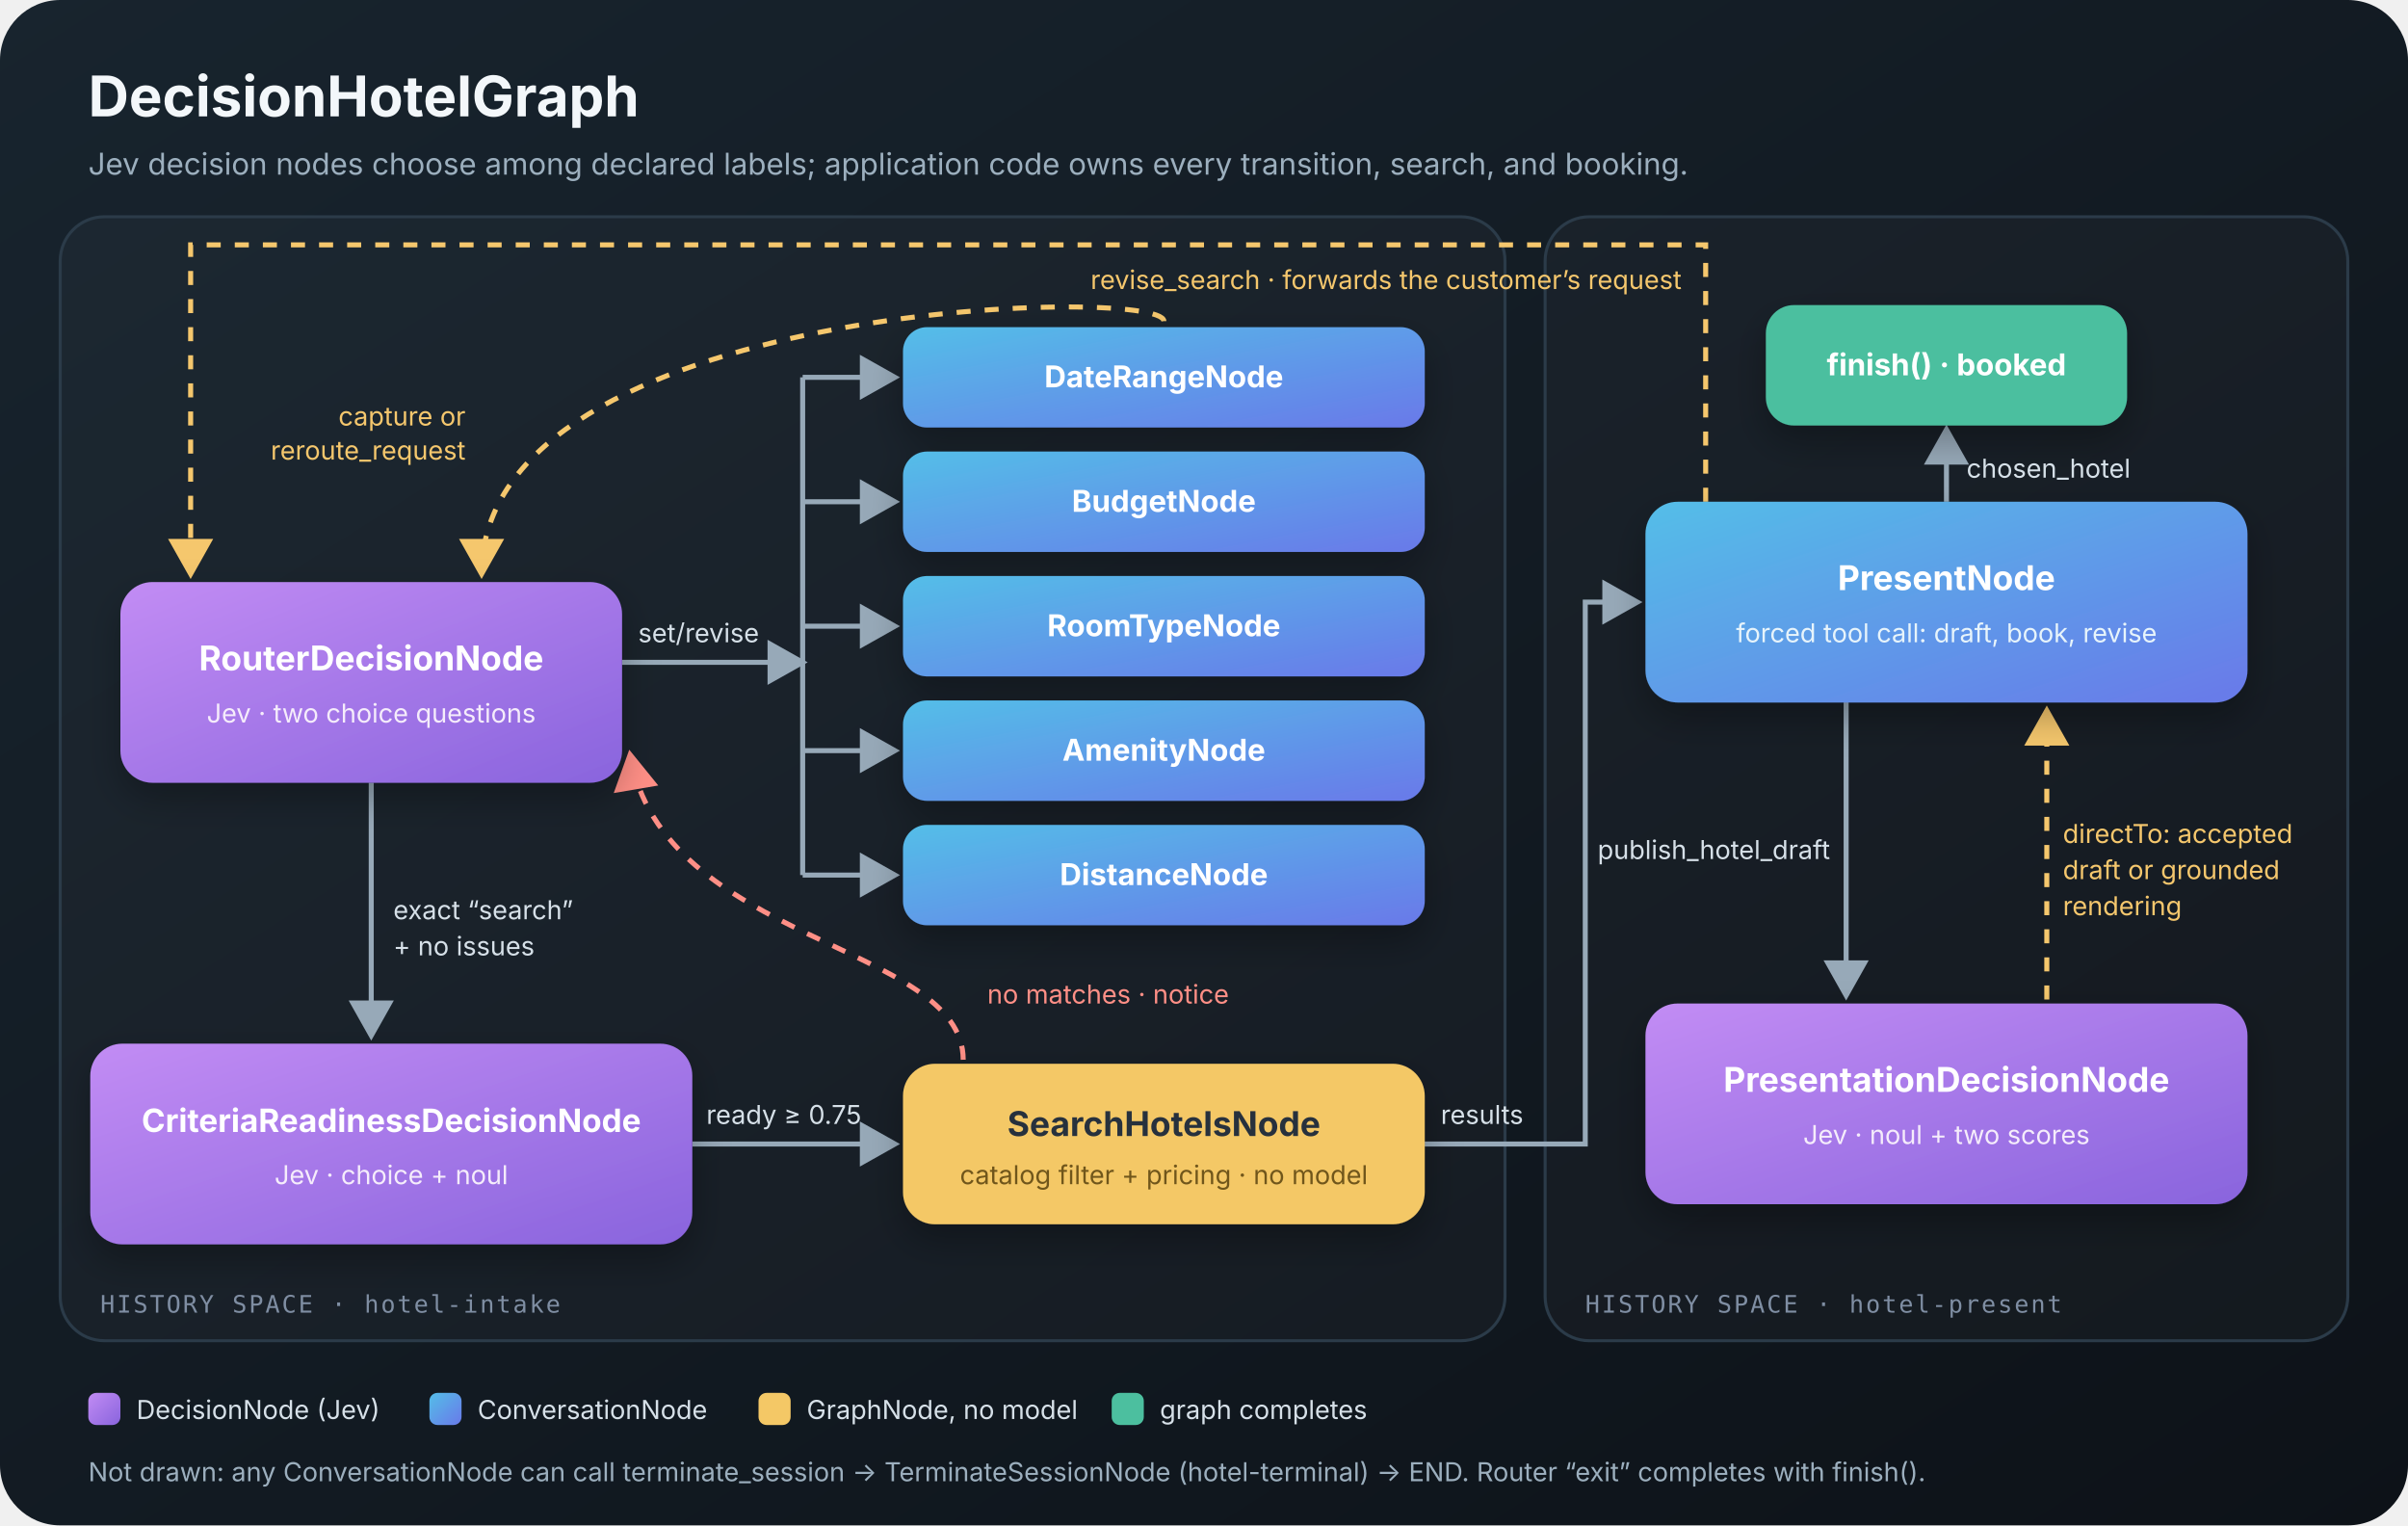
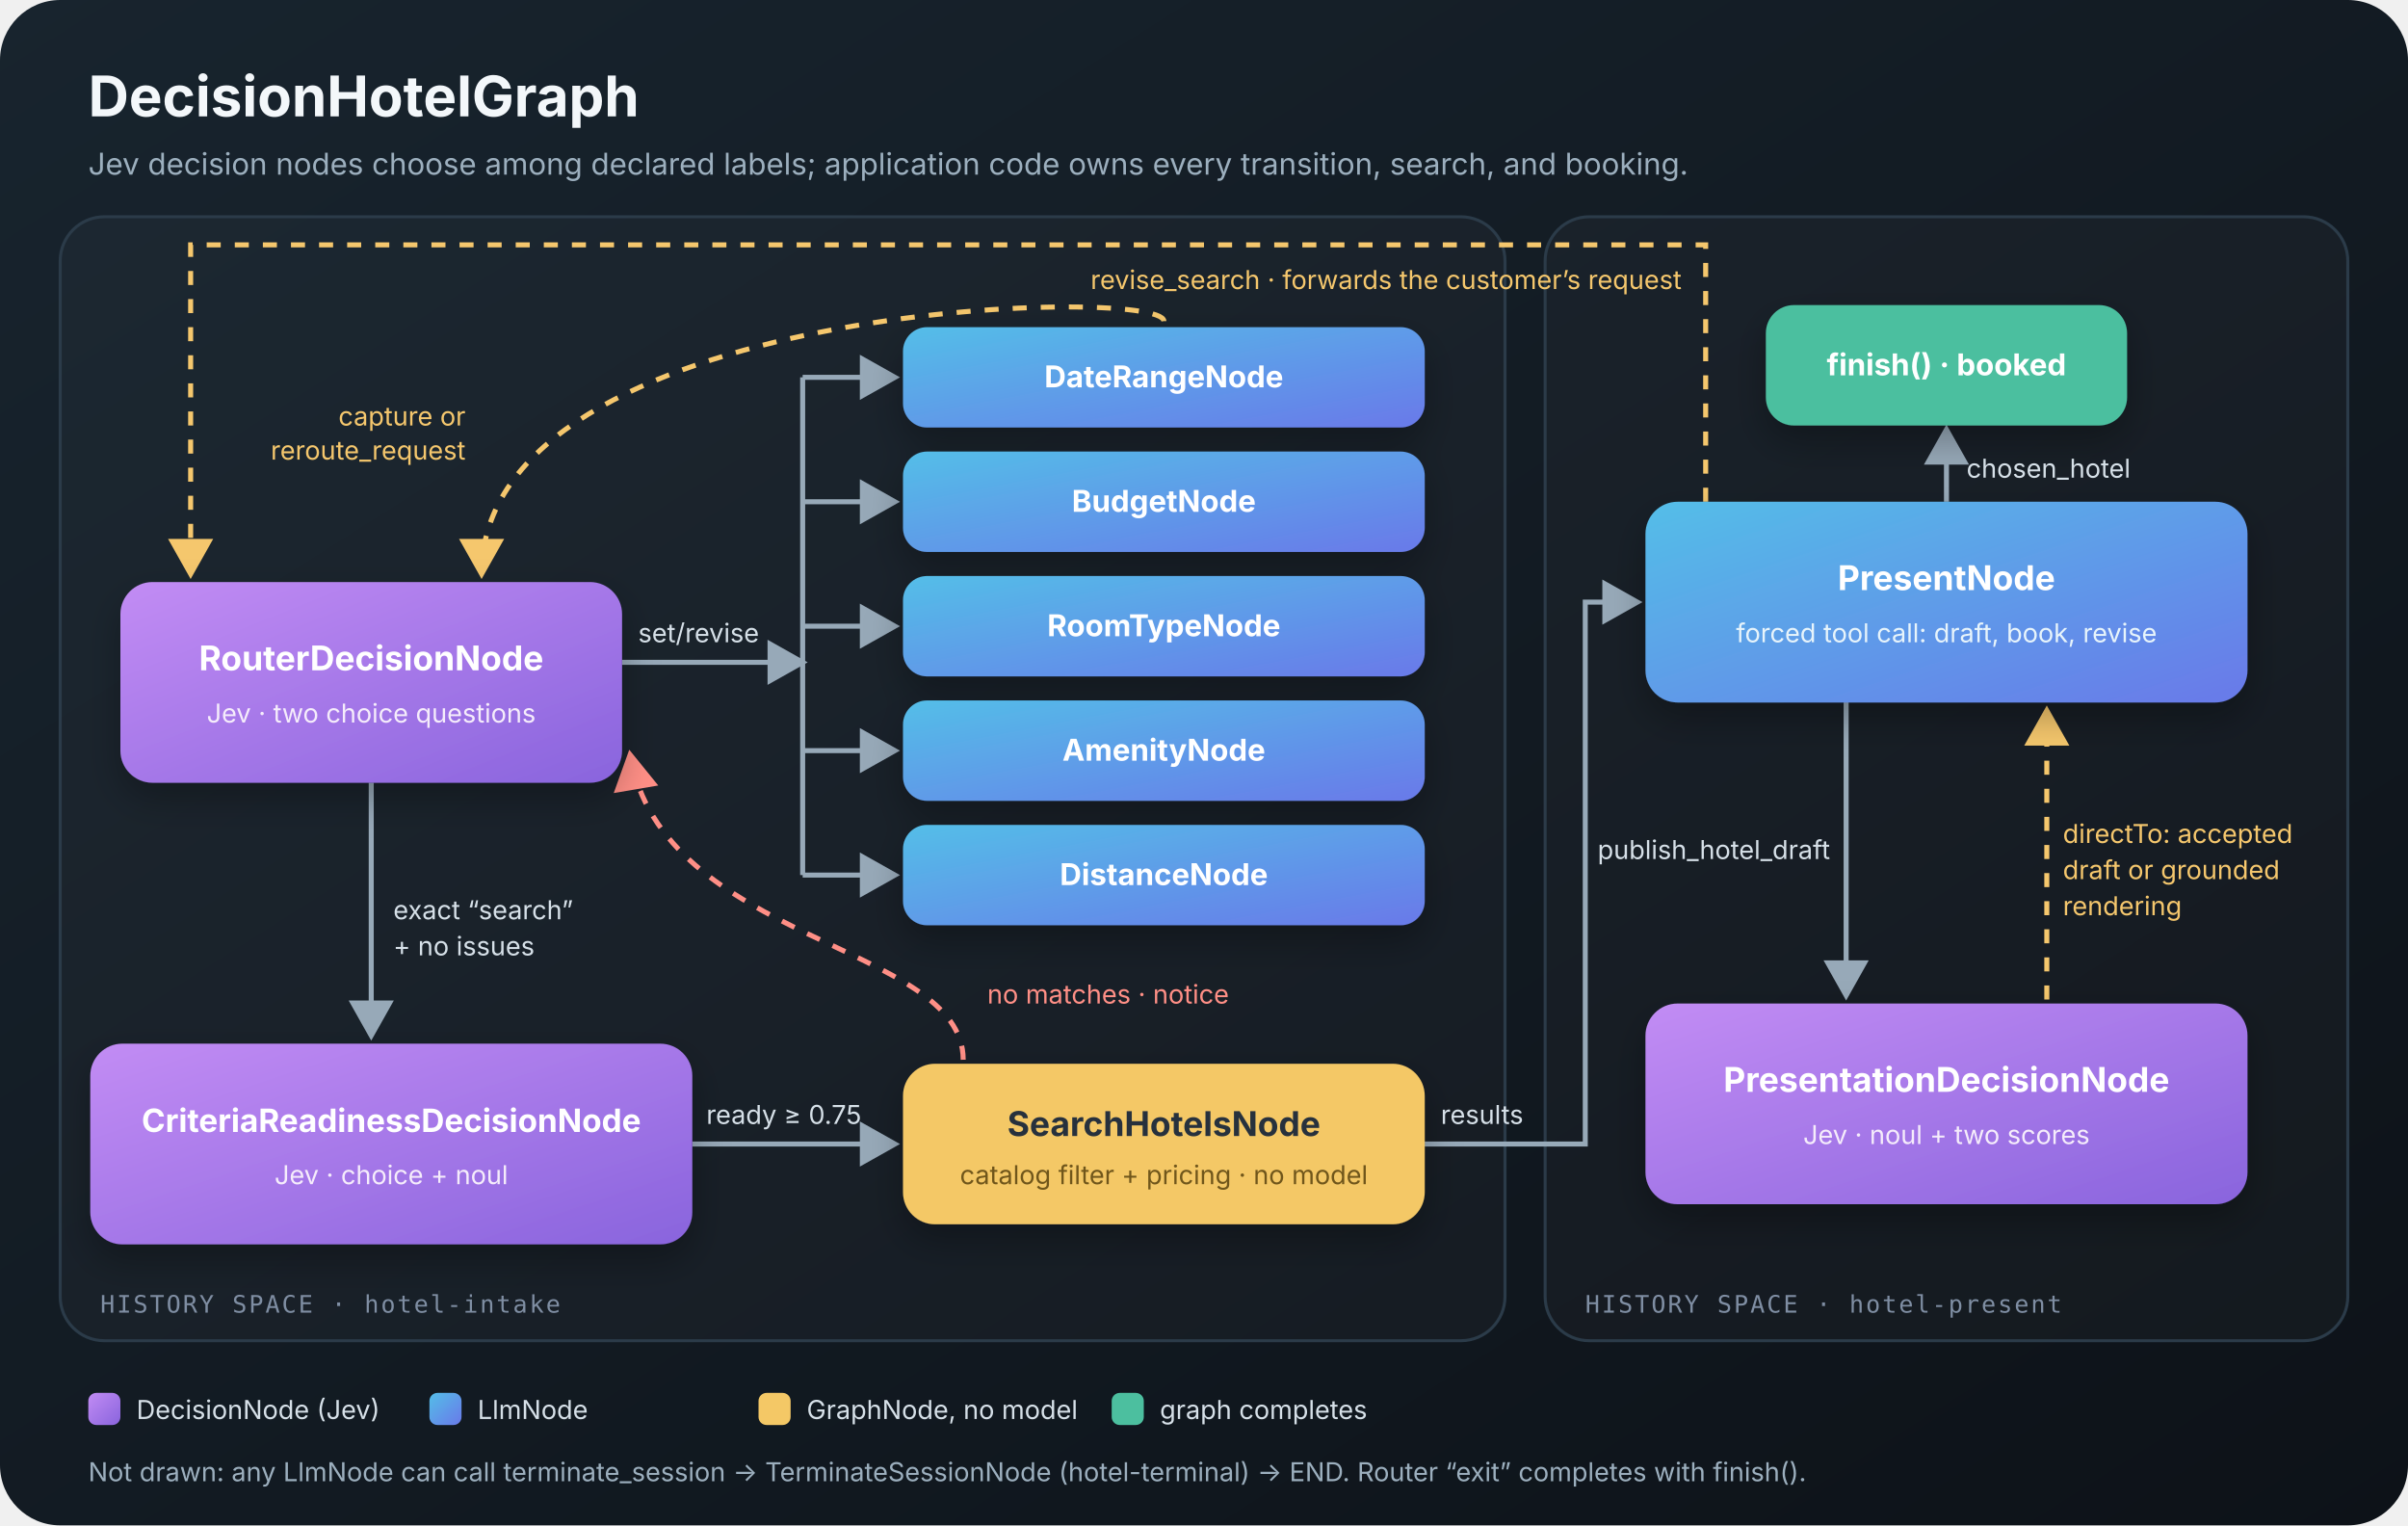
<svg xmlns="http://www.w3.org/2000/svg" viewBox="0 0 1200 760" role="img" aria-labelledby="title desc">
  <defs>
    <linearGradient id="bg" x1="0" y1="0" x2="1" y2="1">
      <stop stop-color="#18242e" />
      <stop offset="1" stop-color="#0d1218" />
    </linearGradient>
    <linearGradient id="blue" x1="0" y1="0" x2="1" y2="1">
      <stop stop-color="#54bee8" />
      <stop offset="1" stop-color="#6979e9" />
    </linearGradient>
    <linearGradient id="purple" x1="0" y1="0" x2="1" y2="1">
      <stop stop-color="#c28cf4" />
      <stop offset="1" stop-color="#8964dd" />
    </linearGradient>
    <marker id="arrow" markerWidth="9" markerHeight="9" refX="7" refY="4.5" orient="auto">
      <path d="M0 0 8 4.5 0 9Z" fill="#97a9b8" />
    </marker>
    <marker id="arrow-amber" markerWidth="9" markerHeight="9" refX="7" refY="4.5" orient="auto">
      <path d="M0 0 8 4.5 0 9Z" fill="#f5c76d" />
    </marker>
    <marker id="arrow-rose" markerWidth="9" markerHeight="9" refX="7" refY="4.5" orient="auto">
      <path d="M0 0 8 4.5 0 9Z" fill="#ff8f86" />
    </marker>
    <filter id="shadow" x="-20%" y="-20%" width="140%" height="150%">
      <feDropShadow dx="0" dy="8" stdDeviation="9" flood-color="#000" flood-opacity=".28" />
    </filter>
  </defs>
  <rect width="1200" height="760" rx="30" fill="url(#bg)" />
  <text x="44" y="58" fill="#f3f7fa" font-family="Inter,Arial,sans-serif" font-size="28" font-weight="700">DecisionHotelGraph</text>
  <text x="44" y="87" fill="#9cafbe" font-family="Inter,Arial,sans-serif" font-size="15">Jev decision nodes choose among declared labels; application code owns every transition, search, and booking.</text>
  <g fill="#ffffff" fill-opacity=".025" stroke="#2b3b49" stroke-width="1.5">
    <rect x="30" y="108" width="720" height="560" rx="22" />
    <rect x="770" y="108" width="400" height="560" rx="22" />
  </g>
  <g font-family="ui-monospace,Menlo,monospace" font-size="12" fill="#7f8ea3" letter-spacing="1">
    <text x="50" y="654">HISTORY SPACE · hotel-intake</text>
    <text x="790" y="654">HISTORY SPACE · hotel-present</text>
  </g>
  <g fill="none" stroke="#97a9b8" stroke-width="2.5" marker-end="url(#arrow)">
    <path d="M310 330H400" />
    <path d="M400 188H446" />
    <path d="M400 250H446" />
    <path d="M400 312H446" />
    <path d="M400 374H446" />
    <path d="M400 436H446" />
    <path d="M185 390V516" />
    <path d="M345 570H446" />
    <path d="M710 570H790V300H816" />
    <path d="M920 350V496" />
    <path d="M970 250V214" />
  </g>
  <path d="M400 188V436" fill="none" stroke="#97a9b8" stroke-width="2.5" />
  <g fill="none" stroke="#f5c76d" stroke-width="2.5" stroke-dasharray="7 7" marker-end="url(#arrow-amber)">
    <path d="M580 160C580 142 240 150 240 286" />
    <path d="M1020 498V354" />
    <path d="M850 250V122H95V286" />
  </g>
  <path d="M480 528C480 470 330 470 314 376" fill="none" stroke="#ff8f86" stroke-width="2.5" stroke-dasharray="7 7" marker-end="url(#arrow-rose)" />
  <g filter="url(#shadow)">
    <rect x="60" y="290" width="250" height="100" rx="16" fill="url(#purple)" />
    <rect x="45" y="520" width="300" height="100" rx="16" fill="url(#purple)" />
    <rect x="820" y="500" width="300" height="100" rx="16" fill="url(#purple)" />
    <g fill="url(#blue)">
      <rect x="450" y="163" width="260" height="50" rx="12" />
      <rect x="450" y="225" width="260" height="50" rx="12" />
      <rect x="450" y="287" width="260" height="50" rx="12" />
      <rect x="450" y="349" width="260" height="50" rx="12" />
      <rect x="450" y="411" width="260" height="50" rx="12" />
      <rect x="820" y="250" width="300" height="100" rx="16" />
    </g>
    <rect x="450" y="530" width="260" height="80" rx="16" fill="#f4c866" />
    <rect x="880" y="152" width="180" height="60" rx="14" fill="#4cbf9f" />
  </g>
  <g font-family="Inter,Arial,sans-serif" text-anchor="middle">
    <g fill="#fff" font-size="17" font-weight="700">
      <text x="185" y="334">RouterDecisionNode</text>
      <text x="195" y="564" font-size="16">CriteriaReadinessDecisionNode</text>
      <text x="970" y="544">PresentationDecisionNode</text>
      <text x="970" y="294">PresentNode</text>
    </g>
    <g fill="#fff" font-size="15" font-weight="700">
      <text x="580" y="193">DateRangeNode</text>
      <text x="580" y="255">BudgetNode</text>
      <text x="580" y="317">RoomTypeNode</text>
      <text x="580" y="379">AmenityNode</text>
      <text x="580" y="441">DistanceNode</text>
      <text x="970" y="187">finish() · booked</text>
    </g>
    <text x="580" y="566" fill="#27313d" font-size="17" font-weight="700">SearchHotelsNode</text>
    <g font-size="13">
      <text x="185" y="360" fill="#f5ecfb">Jev · two choice questions</text>
      <text x="195" y="590" fill="#f5ecfb">Jev · choice + noul</text>
      <text x="970" y="570" fill="#f5ecfb">Jev · noul + two scores</text>
      <text x="970" y="320" fill="#e7f4fb">forced tool call: draft, book, revise</text>
      <text x="580" y="590" fill="#70561b">catalog filter + pricing · no model</text>
    </g>
  </g>
  <g font-family="Inter,Arial,sans-serif" font-size="13" fill="#d6e0e8">
    <text x="318" y="320">set/revise</text>
    <text x="196" y="458">exact “search”</text>
    <text x="196" y="476">+ no issues</text>
    <text x="352" y="560">ready ≥ 0.75</text>
    <text x="718" y="560">results</text>
    <text x="912" y="428" text-anchor="end">publish_hotel_draft</text>
    <text x="980" y="238">chosen_hotel</text>
  </g>
  <g font-family="Inter,Arial,sans-serif" font-size="13" fill="#f5c76d">
    <text x="232" y="212" text-anchor="end">capture or</text>
    <text x="232" y="229" text-anchor="end">reroute_request</text>
    <text x="1028" y="420">directTo: accepted</text>
    <text x="1028" y="438">draft or grounded</text>
    <text x="1028" y="456">rendering</text>
    <text x="838" y="144" text-anchor="end">revise_search · forwards the customer’s request</text>
  </g>
  <text x="492" y="500" font-family="Inter,Arial,sans-serif" font-size="13" fill="#ff8f86">no matches · notice</text>
  <g font-family="Inter,Arial,sans-serif" font-size="13" fill="#d6e0e8">
    <rect x="44" y="694" width="16" height="16" rx="4" fill="url(#purple)" />
    <text x="68" y="707">DecisionNode (Jev)</text>
    <rect x="214" y="694" width="16" height="16" rx="4" fill="url(#blue)" />
-     <text x="238" y="707">ConversationNode</text>
+     <text x="238" y="707">LlmNode</text>
    <rect x="378" y="694" width="16" height="16" rx="4" fill="#f4c866" />
    <text x="402" y="707">GraphNode, no model</text>
    <rect x="554" y="694" width="16" height="16" rx="4" fill="#4cbf9f" />
    <text x="578" y="707">graph completes</text>
-     <text x="44" y="738" fill="#9cafbe">Not drawn: any ConversationNode can call terminate_session → TerminateSessionNode (hotel-terminal) → END. Router “exit” completes with finish().</text>
+     <text x="44" y="738" fill="#9cafbe">Not drawn: any LlmNode can call terminate_session → TerminateSessionNode (hotel-terminal) → END. Router “exit” completes with finish().</text>
  </g>
</svg>
